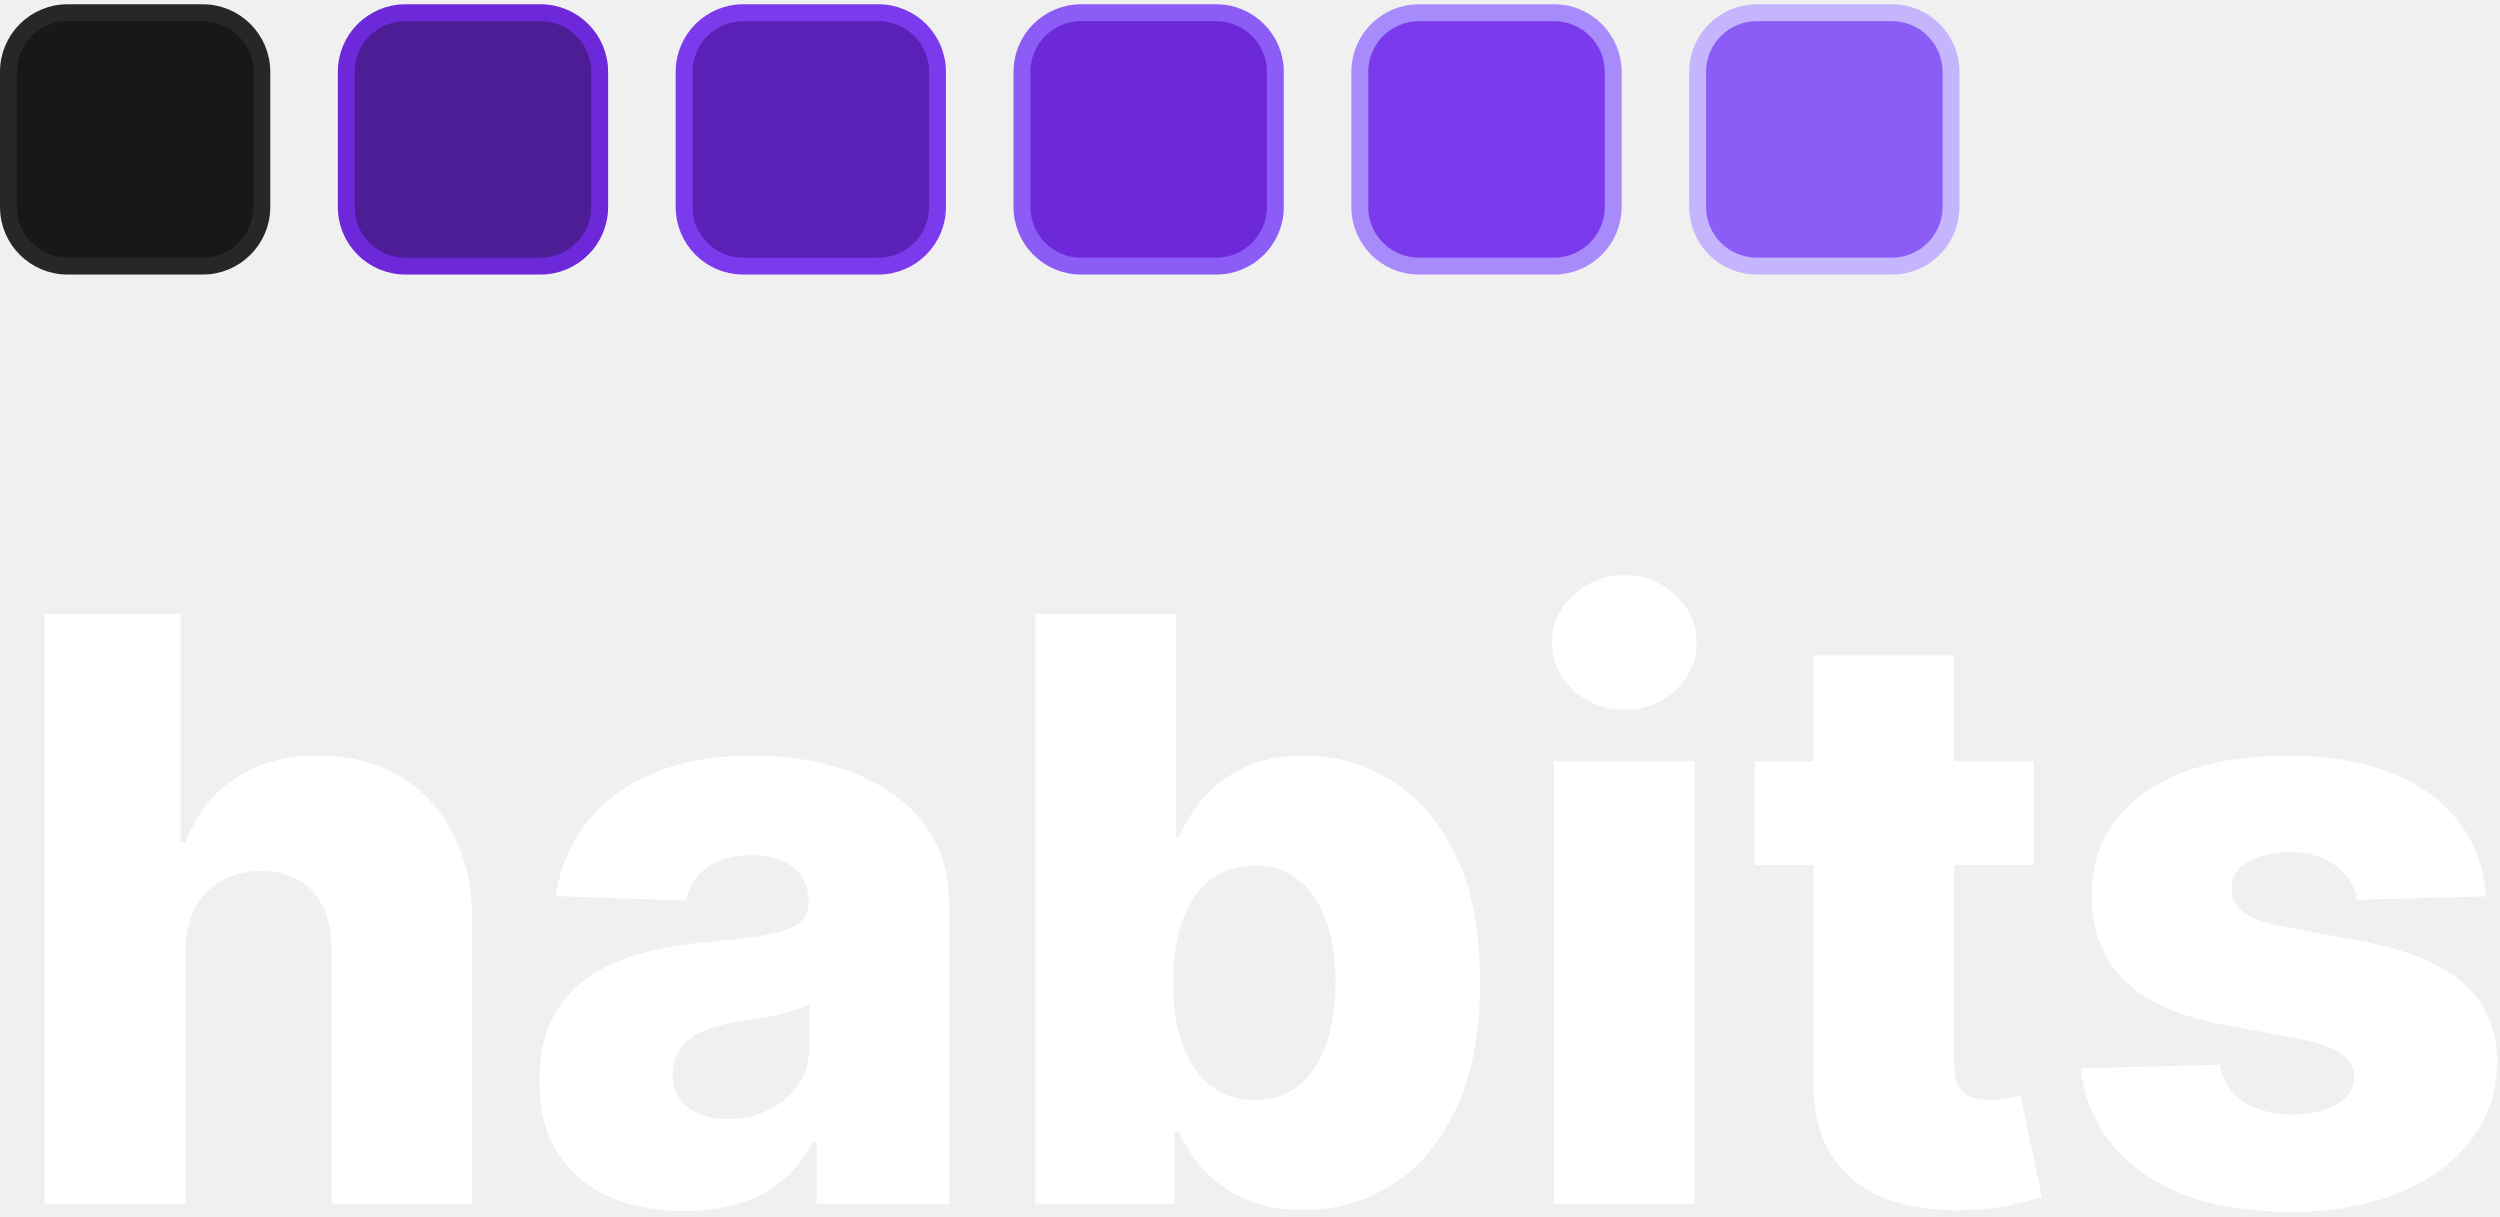
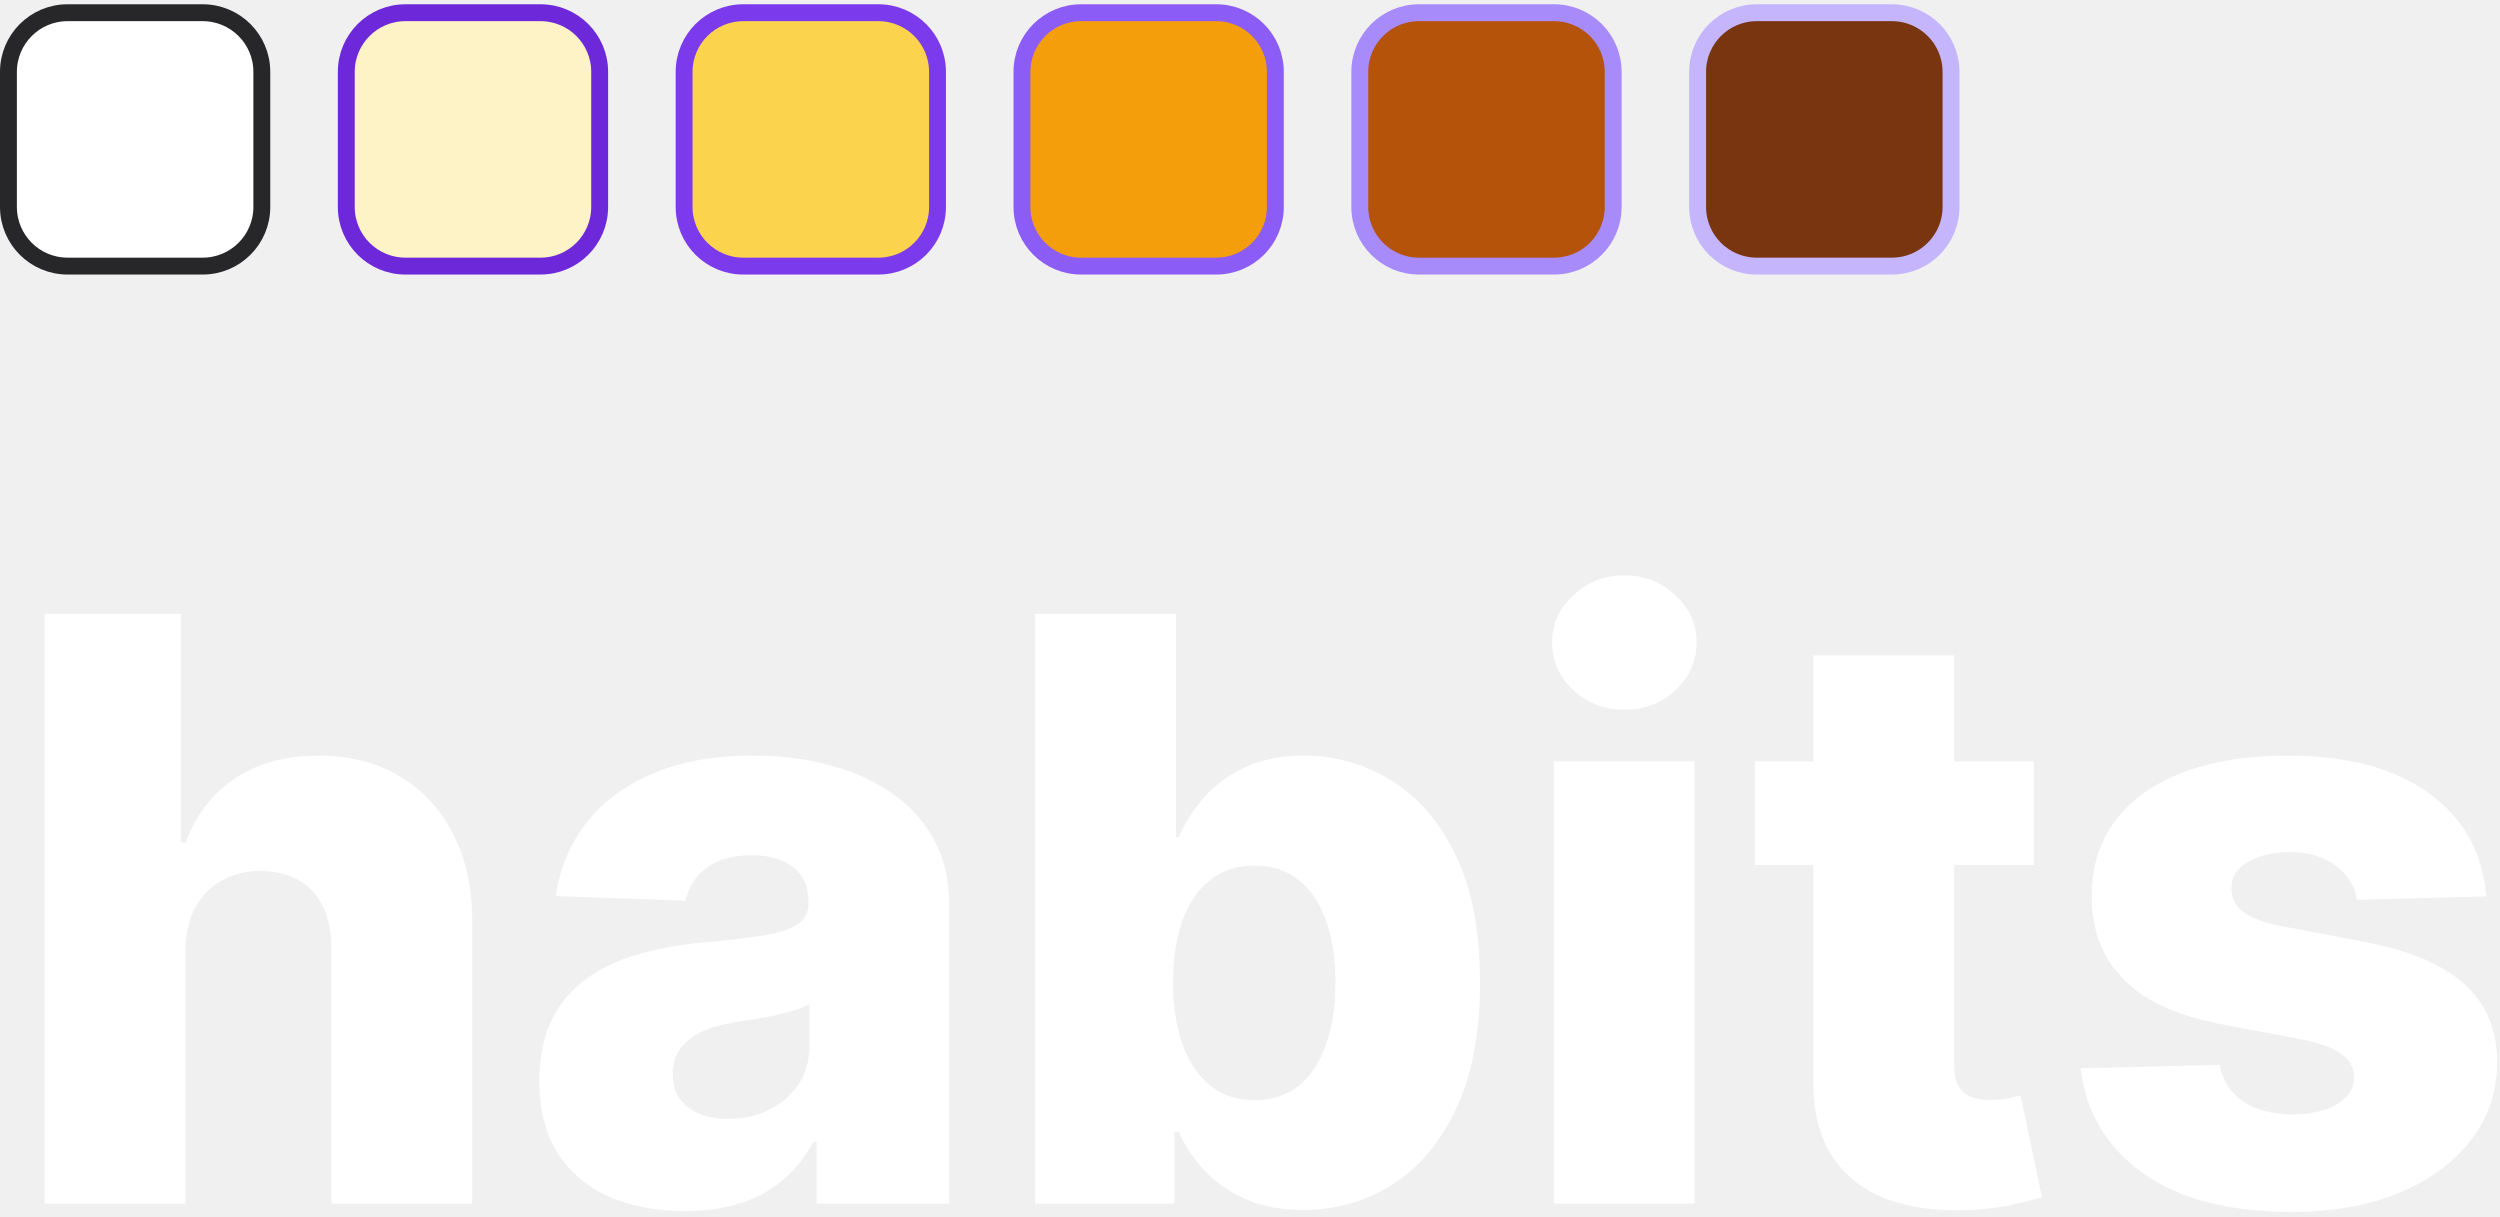
<svg xmlns="http://www.w3.org/2000/svg" width="148" height="72" viewBox="0 0 148 72" fill="none">
  <path d="M10.977 56.321V71.253H2.642V36.344H10.704V49.878H10.994C11.585 48.264 12.551 47.003 13.892 46.094C15.244 45.185 16.898 44.73 18.852 44.73C20.693 44.73 22.296 45.139 23.659 45.957C25.023 46.764 26.079 47.906 26.829 49.383C27.591 50.861 27.966 52.588 27.954 54.565V71.253H19.619V56.202C19.631 54.747 19.267 53.611 18.528 52.793C17.79 51.974 16.75 51.565 15.409 51.565C14.534 51.565 13.761 51.758 13.091 52.145C12.432 52.52 11.915 53.06 11.54 53.764C11.176 54.469 10.989 55.321 10.977 56.321Z" fill="white" />
  <path d="M40.538 71.696C38.868 71.696 37.385 71.418 36.09 70.861C34.805 70.293 33.788 69.44 33.038 68.304C32.3 67.156 31.93 65.719 31.93 63.992C31.93 62.537 32.186 61.31 32.697 60.31C33.209 59.31 33.913 58.497 34.811 57.872C35.709 57.247 36.743 56.776 37.913 56.457C39.084 56.128 40.334 55.906 41.663 55.793C43.152 55.656 44.351 55.514 45.26 55.367C46.169 55.207 46.828 54.986 47.237 54.702C47.658 54.406 47.868 53.992 47.868 53.457V53.372C47.868 52.497 47.567 51.821 46.965 51.344C46.362 50.867 45.55 50.628 44.527 50.628C43.425 50.628 42.538 50.867 41.868 51.344C41.197 51.821 40.771 52.48 40.59 53.321L32.902 53.048C33.129 51.457 33.715 50.037 34.658 48.787C35.612 47.526 36.919 46.537 38.578 45.821C40.249 45.094 42.254 44.73 44.595 44.73C46.266 44.73 47.805 44.929 49.215 45.327C50.624 45.713 51.851 46.281 52.896 47.031C53.942 47.77 54.749 48.679 55.317 49.758C55.896 50.838 56.186 52.071 56.186 53.457V71.253H48.345V67.605H48.141C47.675 68.492 47.078 69.242 46.351 69.855C45.635 70.469 44.788 70.929 43.811 71.236C42.845 71.543 41.754 71.696 40.538 71.696ZM43.112 66.242C44.01 66.242 44.817 66.06 45.533 65.696C46.26 65.332 46.84 64.832 47.271 64.196C47.703 63.548 47.919 62.798 47.919 61.946V59.457C47.68 59.582 47.391 59.696 47.05 59.798C46.72 59.901 46.356 59.997 45.959 60.088C45.561 60.179 45.152 60.258 44.731 60.327C44.311 60.395 43.908 60.457 43.521 60.514C42.737 60.639 42.067 60.832 41.51 61.094C40.965 61.355 40.544 61.696 40.249 62.117C39.965 62.526 39.822 63.014 39.822 63.582C39.822 64.446 40.129 65.105 40.743 65.56C41.368 66.014 42.158 66.242 43.112 66.242Z" fill="white" />
  <path d="M61.283 71.253V36.344H69.618V49.554H69.788C70.129 48.758 70.612 47.992 71.237 47.253C71.874 46.514 72.68 45.912 73.658 45.446C74.646 44.969 75.828 44.73 77.203 44.73C79.021 44.73 80.72 45.207 82.3 46.162C83.891 47.117 85.175 48.588 86.152 50.577C87.129 52.565 87.618 55.099 87.618 58.179C87.618 61.145 87.146 63.628 86.203 65.628C85.271 67.628 84.01 69.128 82.419 70.128C80.84 71.128 79.084 71.628 77.152 71.628C75.834 71.628 74.692 71.412 73.726 70.98C72.76 70.548 71.947 69.98 71.288 69.276C70.641 68.571 70.141 67.815 69.788 67.008H69.533V71.253H61.283ZM69.447 58.162C69.447 59.571 69.635 60.798 70.01 61.844C70.396 62.889 70.947 63.702 71.663 64.281C72.391 64.849 73.26 65.133 74.271 65.133C75.294 65.133 76.163 64.849 76.879 64.281C77.595 63.702 78.135 62.889 78.499 61.844C78.874 60.798 79.061 59.571 79.061 58.162C79.061 56.753 78.874 55.531 78.499 54.497C78.135 53.463 77.595 52.662 76.879 52.094C76.175 51.526 75.305 51.242 74.271 51.242C73.249 51.242 72.379 51.52 71.663 52.077C70.947 52.633 70.396 53.429 70.01 54.463C69.635 55.497 69.447 56.73 69.447 58.162Z" fill="white" />
  <path d="M91.986 71.253V45.071H100.321V71.253H91.986ZM96.162 42.02C94.992 42.02 93.986 41.633 93.145 40.861C92.304 40.077 91.883 39.133 91.883 38.031C91.883 36.94 92.304 36.008 93.145 35.236C93.986 34.452 94.992 34.06 96.162 34.06C97.344 34.06 98.349 34.452 99.179 35.236C100.02 36.008 100.44 36.94 100.44 38.031C100.44 39.133 100.02 40.077 99.179 40.861C98.349 41.633 97.344 42.02 96.162 42.02Z" fill="white" />
  <path d="M120.405 45.071V51.207H103.888V45.071H120.405ZM107.348 38.798H115.683V63.02C115.683 63.531 115.763 63.946 115.922 64.264C116.092 64.571 116.337 64.793 116.655 64.929C116.973 65.054 117.354 65.117 117.797 65.117C118.115 65.117 118.45 65.088 118.803 65.031C119.166 64.963 119.439 64.906 119.621 64.861L120.882 70.878C120.484 70.992 119.922 71.133 119.195 71.304C118.479 71.474 117.621 71.582 116.621 71.628C114.666 71.719 112.99 71.492 111.592 70.946C110.206 70.389 109.143 69.526 108.405 68.355C107.678 67.185 107.325 65.713 107.348 63.94V38.798Z" fill="white" />
  <path d="M147.188 53.065L139.534 53.27C139.455 52.724 139.239 52.242 138.886 51.821C138.534 51.389 138.074 51.054 137.506 50.815C136.949 50.565 136.301 50.44 135.562 50.44C134.597 50.44 133.773 50.633 133.091 51.02C132.42 51.406 132.091 51.929 132.102 52.588C132.091 53.099 132.295 53.543 132.716 53.918C133.148 54.293 133.915 54.594 135.017 54.821L140.062 55.776C142.676 56.276 144.619 57.105 145.892 58.264C147.176 59.423 147.824 60.957 147.835 62.867C147.824 64.662 147.29 66.224 146.233 67.554C145.188 68.883 143.756 69.918 141.938 70.656C140.119 71.383 138.04 71.747 135.699 71.747C131.96 71.747 129.011 70.98 126.852 69.446C124.705 67.901 123.477 65.832 123.17 63.242L131.403 63.037C131.585 63.992 132.057 64.719 132.818 65.219C133.58 65.719 134.551 65.969 135.733 65.969C136.801 65.969 137.67 65.77 138.341 65.372C139.011 64.974 139.352 64.446 139.364 63.787C139.352 63.196 139.091 62.724 138.58 62.372C138.068 62.008 137.267 61.724 136.176 61.52L131.608 60.651C128.983 60.173 127.028 59.293 125.744 58.008C124.46 56.713 123.824 55.065 123.835 53.065C123.824 51.315 124.29 49.821 125.233 48.582C126.176 47.332 127.517 46.378 129.256 45.719C130.994 45.06 133.045 44.73 135.409 44.73C138.955 44.73 141.75 45.474 143.795 46.963C145.841 48.44 146.972 50.474 147.188 53.065Z" fill="white" />
-   <rect x="0.5" y="0.753" width="15" height="15" rx="3.5" fill="#18181B" stroke="#27272A" />
-   <rect x="20.5" y="0.753" width="15" height="15" rx="3.5" fill="#4C1D95" stroke="#6D28D9" />
-   <rect x="40.5" y="0.753" width="15" height="15" rx="3.5" fill="#5B21B6" stroke="#7C3AED" />
-   <rect x="60.5" y="0.753" width="15" height="15" rx="3.5" fill="#6D28D9" stroke="#8B5CF6" />
-   <rect x="80.5" y="0.753" width="15" height="15" rx="3.5" fill="#7C3AED" stroke="#A78BFA" />
-   <rect x="100.5" y="0.753" width="15" height="15" rx="3.5" fill="#8B5CF6" stroke="#C4B5FD" />
+   <rect x="0.5" y="0.753" width="15" height="15" rx="3.5" fill="#fff" stroke="#27272A" />
+   <rect x="20.5" y="0.753" width="15" height="15" rx="3.5" fill="#FEF3C7" stroke="#6D28D9" />
+   <rect x="40.5" y="0.753" width="15" height="15" rx="3.5" fill="#FCD34D" stroke="#7C3AED" />
+   <rect x="60.5" y="0.753" width="15" height="15" rx="3.5" fill="#F59E0B" stroke="#8B5CF6" />
+   <rect x="80.5" y="0.753" width="15" height="15" rx="3.5" fill="#B45309" stroke="#A78BFA" />
+   <rect x="100.5" y="0.753" width="15" height="15" rx="3.5" fill="#78350F" stroke="#C4B5FD" />
</svg>
